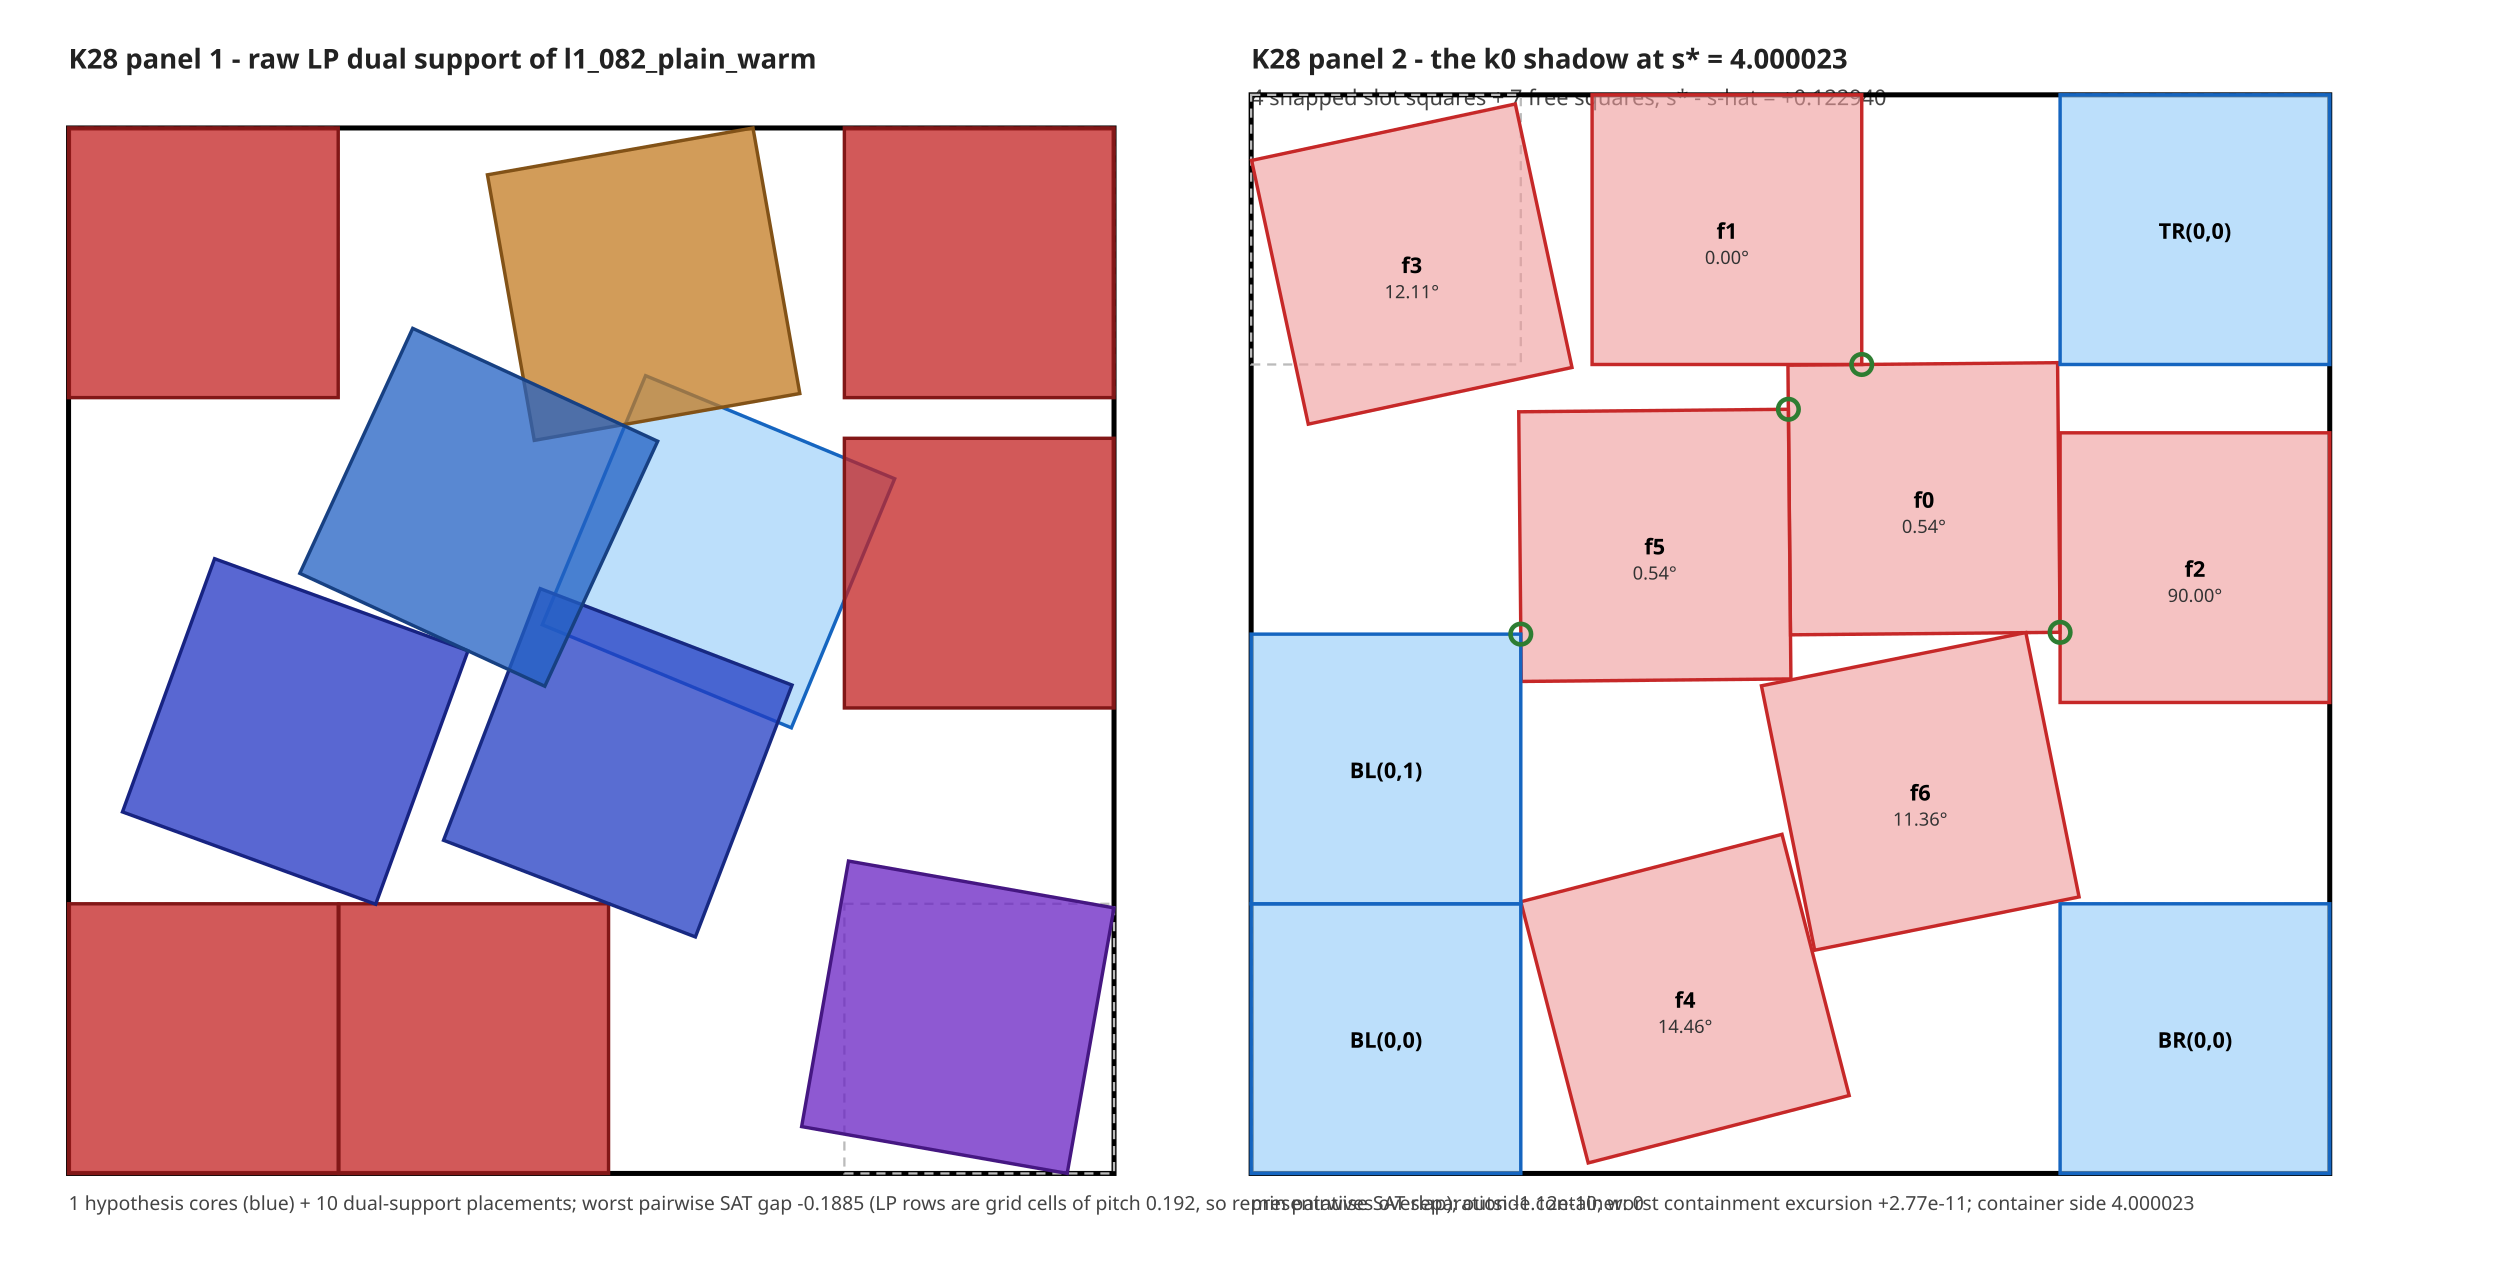
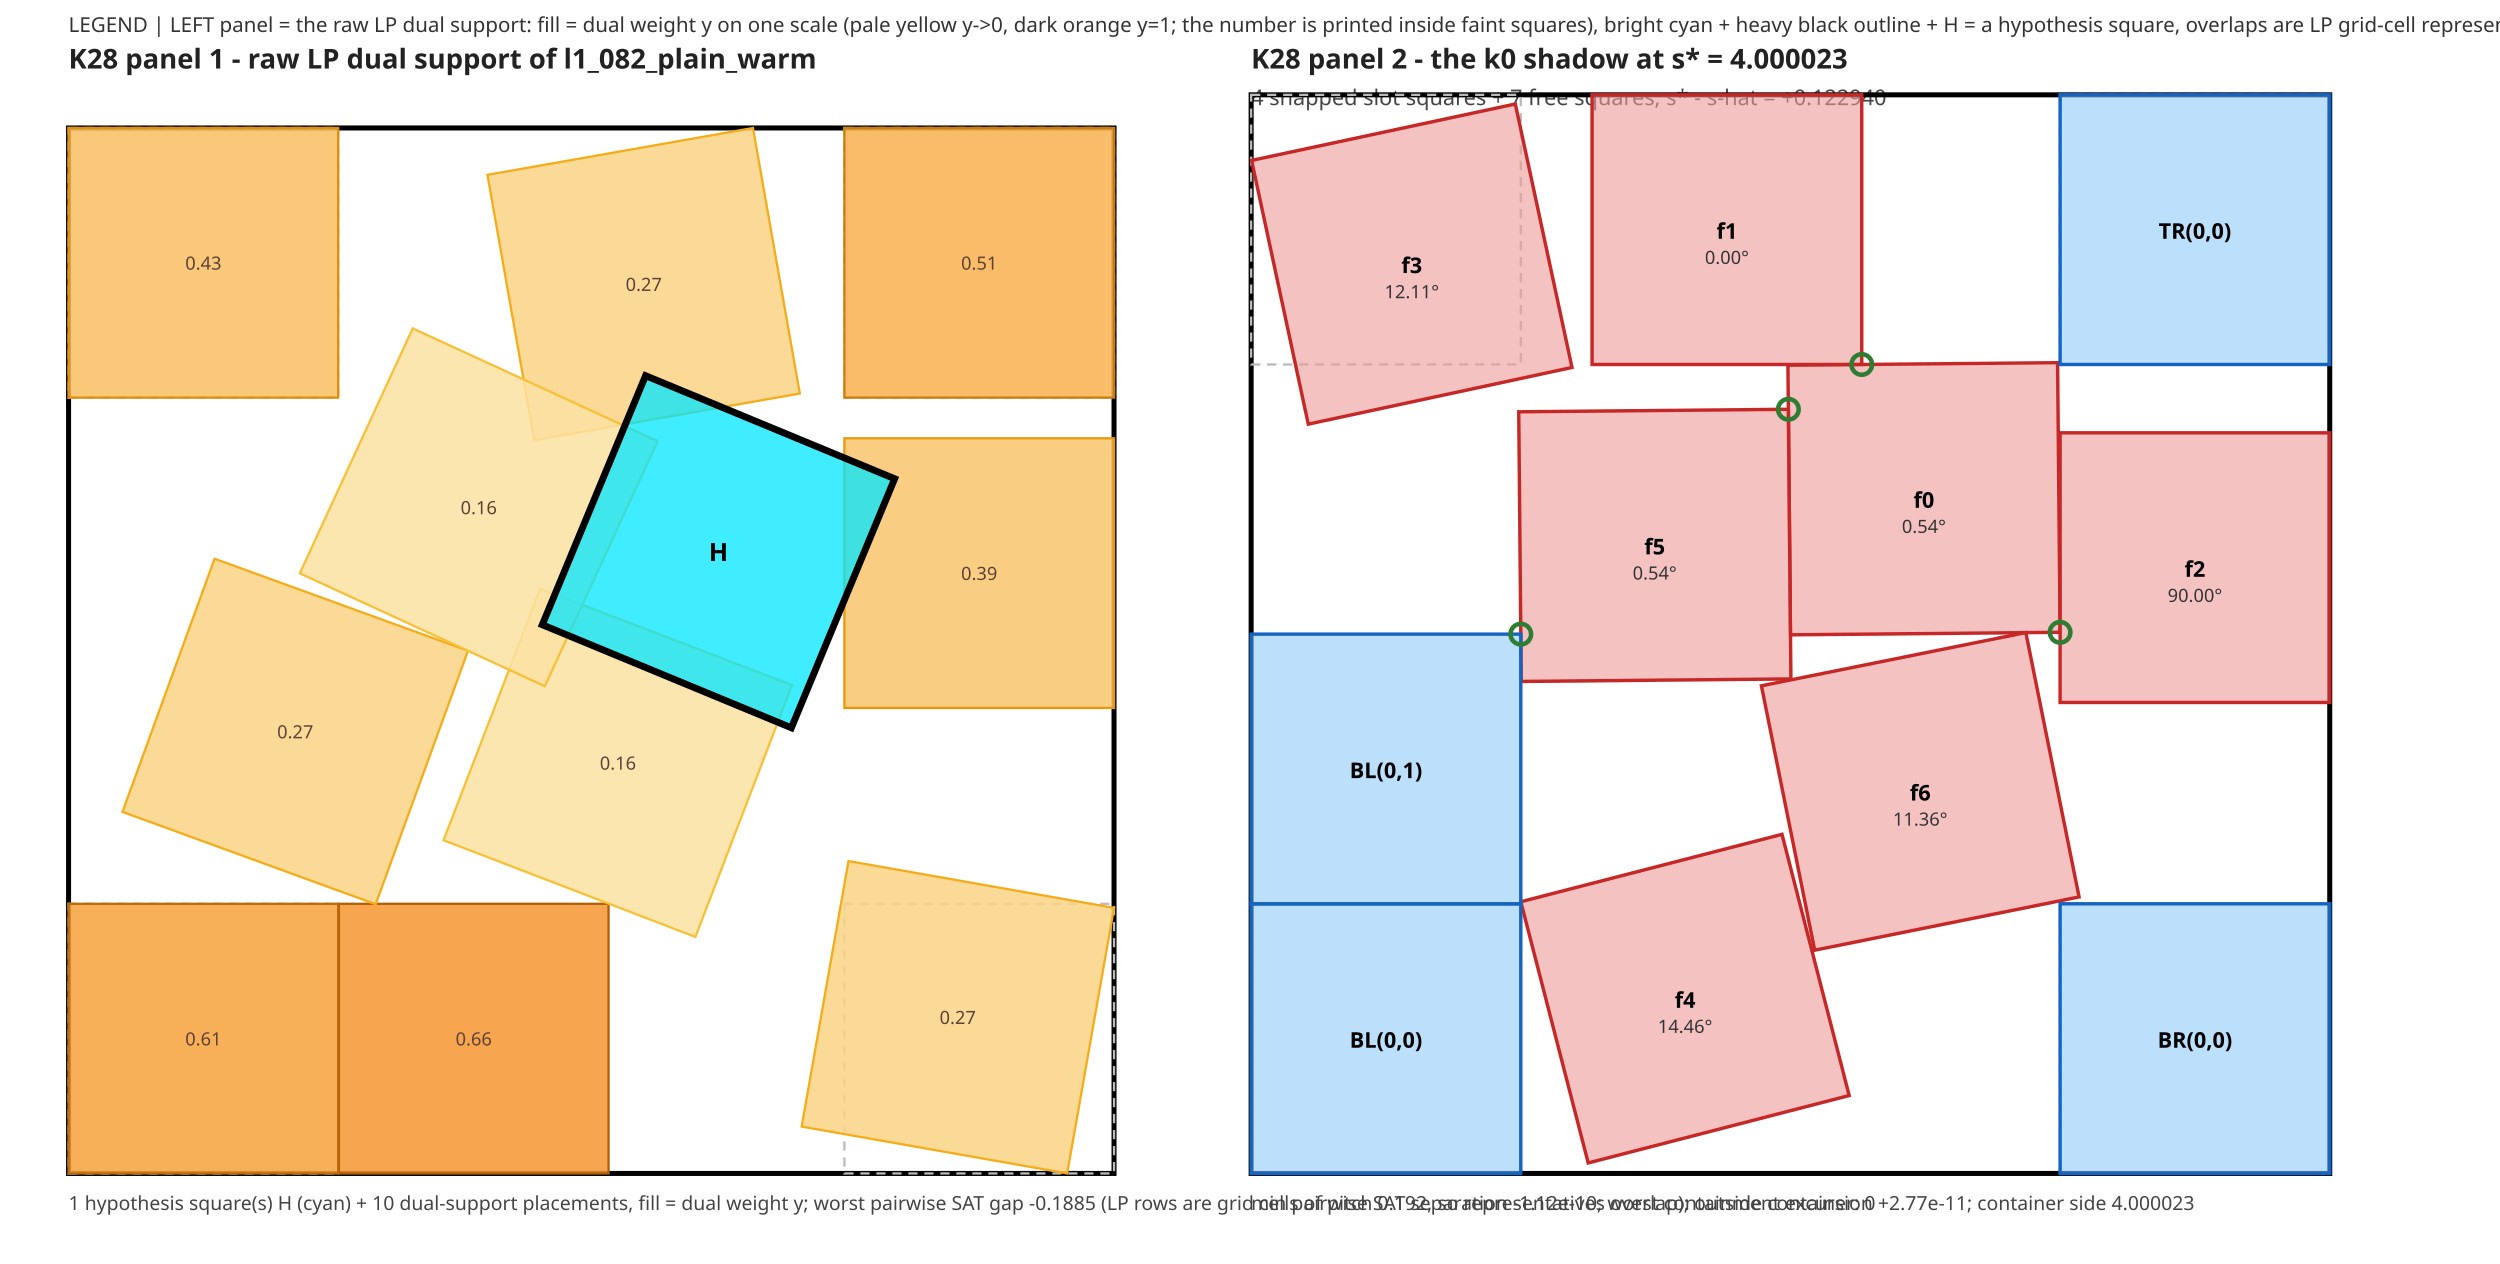
<svg xmlns="http://www.w3.org/2000/svg" width="1094" height="553" font-family="Segoe UI, sans-serif" style="background:#fff">
+   <text x="30.0" y="14.0" font-size="9" fill="#333" text-anchor="start">LEGEND  |  LEFT panel = the raw LP dual support: fill = dual weight y on one scale (pale yellow y-&gt;0, dark orange y=1; the number is printed inside faint squares), bright cyan + heavy black outline + H = a hypothesis square, overlaps are LP grid-cell representatives.  |  RIGHT panel = the minimised packing at s*: blue = slot square (named cell), red = free square (f-index + tilt), green ring = contact at gap &lt; 1e-6.</text>
  <text x="30.0" y="30.0" font-size="12" fill="#222" text-anchor="start" font-weight="bold">K28 panel 1 - raw LP dual support of l1_082_plain_warm</text>
  <rect x="30" y="56.0" width="457.5" height="457.5" fill="none" stroke="#000" stroke-width="2.2" />
  <rect x="30.0" y="395.5" width="118" height="118" fill="none" stroke="#bbb" stroke-width="1" stroke-dasharray="4,3" />
  <rect x="369.5" y="395.5" width="118" height="118" fill="none" stroke="#bbb" stroke-width="1" stroke-dasharray="4,3" />
  <rect x="30.0" y="56.0" width="118" height="118" fill="none" stroke="#bbb" stroke-width="1" stroke-dasharray="4,3" />
  <rect x="369.5" y="56.0" width="118" height="118" fill="none" stroke="#bbb" stroke-width="1" stroke-dasharray="4,3" />
-   <polygon points="346.3,318.5 391.5,209.5 282.5,164.4 237.3,273.4" fill="#90caf9" fill-opacity="0.60" stroke="#1565c0" stroke-width="1.5" />
-   <polygon points="148.3,513.5 266.3,513.5 266.3,395.5 148.3,395.5" fill="hsl(0,70%,45%)" fill-opacity="0.75" stroke="hsl(0,70%,30%)" stroke-width="1.5" />
-   <polygon points="148.0,513.5 148.0,395.5 30.0,395.5 30.0,513.5" fill="hsl(0,70%,45%)" fill-opacity="0.75" stroke="hsl(0,70%,30%)" stroke-width="1.5" />
-   <polygon points="369.5,174.0 487.5,174.0 487.5,56.0 369.5,56.0" fill="hsl(0,70%,45%)" fill-opacity="0.75" stroke="hsl(0,70%,30%)" stroke-width="1.5" />
-   <polygon points="148.0,174.0 148.0,56.0 30.0,56.0 30.0,174.0" fill="hsl(0,70%,45%)" fill-opacity="0.75" stroke="hsl(0,70%,30%)" stroke-width="1.5" />
-   <polygon points="369.5,309.8 487.5,309.8 487.5,191.8 369.5,191.8" fill="hsl(0,70%,45%)" fill-opacity="0.75" stroke="hsl(0,70%,30%)" stroke-width="1.5" />
-   <polygon points="233.8,192.7 350.0,172.2 329.5,56.0 213.3,76.5" fill="hsl(33,70%,45%)" fill-opacity="0.75" stroke="hsl(33,70%,30%)" stroke-width="1.5" />
-   <polygon points="467.0,513.5 487.5,397.3 371.3,376.8 350.8,493.0" fill="hsl(266,70%,45%)" fill-opacity="0.75" stroke="hsl(266,70%,30%)" stroke-width="1.5" />
-   <polygon points="164.4,395.7 204.8,284.8 93.9,244.5 53.6,355.3" fill="hsl(233,70%,45%)" fill-opacity="0.75" stroke="hsl(233,70%,30%)" stroke-width="1.5" />
-   <polygon points="304.3,410.0 346.6,299.8 236.4,257.6 194.1,367.7" fill="hsl(230,70%,45%)" fill-opacity="0.75" stroke="hsl(230,70%,30%)" stroke-width="1.5" />
-   <polygon points="238.4,300.3 287.8,193.1 180.6,143.7 131.2,250.9" fill="hsl(217,70%,45%)" fill-opacity="0.75" stroke="hsl(217,70%,30%)" stroke-width="1.5" />
-   <text x="30.0" y="529.5" font-size="8.5" fill="#444" text-anchor="start">1 hypothesis cores (blue) + 10 dual-support placements; worst pairwise SAT gap -0.1885 (LP rows are grid cells of pitch 0.192, so representatives overlap); outside container: 0</text>
+   <polygon points="148.3,513.5 266.3,513.5 266.3,395.5 148.3,395.5" fill="hsl(31,92%,58%)" fill-opacity="0.85" stroke="hsl(31,92%,36%)" stroke-width="1.0" />
+   <text x="207.3" y="457.5" font-size="8" fill="#5d4037" text-anchor="middle">0.66</text>
+   <polygon points="148.0,513.5 148.0,395.5 30.0,395.5 30.0,513.5" fill="hsl(33,92%,60%)" fill-opacity="0.85" stroke="hsl(33,92%,38%)" stroke-width="1.0" />
+   <text x="89.0" y="457.5" font-size="8" fill="#5d4037" text-anchor="middle">0.61</text>
+   <polygon points="369.5,174.0 487.5,174.0 487.5,56.0 369.5,56.0" fill="hsl(35,92%,64%)" fill-opacity="0.85" stroke="hsl(35,92%,42%)" stroke-width="1.0" />
+   <text x="428.5" y="118.0" font-size="8" fill="#5d4037" text-anchor="middle">0.51</text>
+   <polygon points="148.0,174.0 148.0,56.0 30.0,56.0 30.0,174.0" fill="hsl(37,92%,68%)" fill-opacity="0.85" stroke="hsl(37,92%,46%)" stroke-width="1.0" />
+   <text x="89.0" y="118.0" font-size="8" fill="#5d4037" text-anchor="middle">0.43</text>
+   <polygon points="369.5,309.8 487.5,309.8 487.5,191.8 369.5,191.8" fill="hsl(38,92%,70%)" fill-opacity="0.85" stroke="hsl(38,92%,48%)" stroke-width="1.0" />
+   <text x="428.5" y="253.8" font-size="8" fill="#5d4037" text-anchor="middle">0.39</text>
+   <polygon points="233.8,192.7 350.0,172.2 329.5,56.0 213.3,76.5" fill="hsl(40,92%,75%)" fill-opacity="0.85" stroke="hsl(40,92%,53%)" stroke-width="1.0" />
+   <text x="281.7" y="127.3" font-size="8" fill="#5d4037" text-anchor="middle">0.27</text>
+   <polygon points="467.0,513.5 487.5,397.3 371.3,376.8 350.8,493.0" fill="hsl(40,92%,75%)" fill-opacity="0.85" stroke="hsl(40,92%,53%)" stroke-width="1.0" />
+   <text x="419.1" y="448.1" font-size="8" fill="#5d4037" text-anchor="middle">0.27</text>
+   <polygon points="164.4,395.7 204.8,284.8 93.9,244.5 53.6,355.3" fill="hsl(40,92%,75%)" fill-opacity="0.85" stroke="hsl(40,92%,53%)" stroke-width="1.0" />
+   <text x="129.2" y="323.1" font-size="8" fill="#5d4037" text-anchor="middle">0.27</text>
+   <polygon points="304.3,410.0 346.6,299.8 236.4,257.6 194.1,367.7" fill="hsl(43,92%,81%)" fill-opacity="0.85" stroke="hsl(43,92%,59%)" stroke-width="1.0" />
+   <text x="270.4" y="336.8" font-size="8" fill="#5d4037" text-anchor="middle">0.16</text>
+   <polygon points="238.4,300.3 287.8,193.1 180.6,143.7 131.2,250.9" fill="hsl(43,92%,81%)" fill-opacity="0.85" stroke="hsl(43,92%,59%)" stroke-width="1.0" />
+   <text x="209.5" y="225.0" font-size="8" fill="#5d4037" text-anchor="middle">0.16</text>
+   <polygon points="346.3,318.5 391.5,209.5 282.5,164.4 237.3,273.4" fill="#00e5ff" fill-opacity="0.75" stroke="#000000" stroke-width="3.0" />
+   <text x="314.4" y="245.5" font-size="11" fill="#000" text-anchor="middle" font-weight="bold">H</text>
+   <text x="30.0" y="529.5" font-size="8.5" fill="#444" text-anchor="start">1 hypothesis square(s) H (cyan) + 10 dual-support placements, fill = dual weight y; worst pairwise SAT gap -0.1885 (LP rows are grid cells of pitch 0.192, so representatives overlap); outside container: 0</text>
  <text x="547.5" y="30.0" font-size="12" fill="#222" text-anchor="start" font-weight="bold">K28 panel 2 - the k0 shadow at s* = 4.000023</text>
  <text x="547.5" y="46.0" font-size="9.5" fill="#444" text-anchor="start">4 snapped slot squares + 7 free squares; s* - s-hat = +0.122940</text>
  <rect x="547.496" y="41.5" width="472.0" height="472.0" fill="none" stroke="#000" stroke-width="2.2" />
  <rect x="547.5" y="395.5" width="118" height="118" fill="none" stroke="#bbb" stroke-width="1" stroke-dasharray="4,3" />
  <rect x="901.5" y="395.5" width="118" height="118" fill="none" stroke="#bbb" stroke-width="1" stroke-dasharray="4,3" />
  <rect x="547.5" y="41.5" width="118" height="118" fill="none" stroke="#bbb" stroke-width="1" stroke-dasharray="4,3" />
  <rect x="901.5" y="41.5" width="118" height="118" fill="none" stroke="#bbb" stroke-width="1" stroke-dasharray="4,3" />
  <polygon points="782.4,159.8 783.5,277.8 901.5,276.7 900.4,158.7" fill="#ef9a9a" fill-opacity="0.60" stroke="#c62828" stroke-width="1.5" />
  <text x="841.9" y="222.2" font-size="9.5" fill="#000" text-anchor="middle" font-weight="bold">f0</text>
  <text x="841.9" y="233.2" font-size="8" fill="#333" text-anchor="middle">0.54°</text>
  <polygon points="696.7,159.5 814.7,159.5 814.7,41.5 696.7,41.5" fill="#ef9a9a" fill-opacity="0.60" stroke="#c62828" stroke-width="1.5" />
  <text x="755.7" y="104.5" font-size="9.5" fill="#000" text-anchor="middle" font-weight="bold">f1</text>
  <text x="755.7" y="115.5" font-size="8" fill="#333" text-anchor="middle">0.00°</text>
  <polygon points="901.5,307.4 1019.5,307.4 1019.5,189.4 901.5,189.4" fill="#ef9a9a" fill-opacity="0.60" stroke="#c62828" stroke-width="1.5" />
  <text x="960.5" y="252.4" font-size="9.5" fill="#000" text-anchor="middle" font-weight="bold">f2</text>
  <text x="960.5" y="263.4" font-size="8" fill="#333" text-anchor="middle">90.00°</text>
  <polygon points="547.7,70.2 572.5,185.6 687.9,160.8 663.1,45.5" fill="#ef9a9a" fill-opacity="0.60" stroke="#c62828" stroke-width="1.5" />
  <text x="617.8" y="119.5" font-size="9.5" fill="#000" text-anchor="middle" font-weight="bold">f3</text>
  <text x="617.8" y="130.5" font-size="8" fill="#333" text-anchor="middle">12.11°</text>
  <polygon points="665.5,394.6 695.0,508.9 809.2,479.4 779.8,365.1" fill="#ef9a9a" fill-opacity="0.60" stroke="#c62828" stroke-width="1.5" />
  <text x="737.4" y="441.0" font-size="9.5" fill="#000" text-anchor="middle" font-weight="bold">f4</text>
  <text x="737.4" y="452.0" font-size="8" fill="#333" text-anchor="middle">14.46°</text>
  <polygon points="664.6,180.2 665.7,298.2 783.7,297.1 782.6,179.1" fill="#ef9a9a" fill-opacity="0.60" stroke="#c62828" stroke-width="1.5" />
  <text x="724.1" y="242.6" font-size="9.5" fill="#000" text-anchor="middle" font-weight="bold">f5</text>
  <text x="724.1" y="253.6" font-size="8" fill="#333" text-anchor="middle">0.54°</text>
  <polygon points="770.8,300.1 794.1,415.8 909.8,392.5 886.5,276.8" fill="#ef9a9a" fill-opacity="0.60" stroke="#c62828" stroke-width="1.5" />
  <text x="840.3" y="350.3" font-size="9.5" fill="#000" text-anchor="middle" font-weight="bold">f6</text>
  <text x="840.3" y="361.3" font-size="8" fill="#333" text-anchor="middle">11.36°</text>
  <polygon points="547.5,513.5 665.5,513.5 665.5,395.5 547.5,395.5" fill="#90caf9" fill-opacity="0.60" stroke="#1565c0" stroke-width="1.5" />
  <text x="606.5" y="458.5" font-size="9.5" fill="#000" text-anchor="middle" font-weight="bold">BL(0,0)</text>
  <polygon points="547.5,395.5 665.5,395.5 665.5,277.5 547.5,277.5" fill="#90caf9" fill-opacity="0.60" stroke="#1565c0" stroke-width="1.5" />
  <text x="606.5" y="340.5" font-size="9.5" fill="#000" text-anchor="middle" font-weight="bold">BL(0,1)</text>
  <polygon points="901.5,513.5 1019.5,513.5 1019.5,395.5 901.5,395.5" fill="#90caf9" fill-opacity="0.60" stroke="#1565c0" stroke-width="1.5" />
  <text x="960.5" y="458.5" font-size="9.5" fill="#000" text-anchor="middle" font-weight="bold">BR(0,0)</text>
  <polygon points="901.5,159.5 1019.5,159.5 1019.5,41.5 901.5,41.5" fill="#90caf9" fill-opacity="0.60" stroke="#1565c0" stroke-width="1.5" />
  <text x="960.5" y="104.5" font-size="9.5" fill="#000" text-anchor="middle" font-weight="bold">TR(0,0)</text>
  <circle cx="814.7" cy="159.5" r="4.5" fill="none" stroke="#2e7d32" stroke-width="2" />
  <circle cx="901.5" cy="276.7" r="4.5" fill="none" stroke="#2e7d32" stroke-width="2" />
  <circle cx="782.6" cy="179.1" r="4.5" fill="none" stroke="#2e7d32" stroke-width="2" />
  <circle cx="665.5" cy="277.5" r="4.5" fill="none" stroke="#2e7d32" stroke-width="2" />
  <text x="547.5" y="529.5" font-size="8.5" fill="#444" text-anchor="start">min pairwise SAT separation -1.12e-10; worst containment excursion +2.77e-11; container side 4.000023</text>
</svg>
